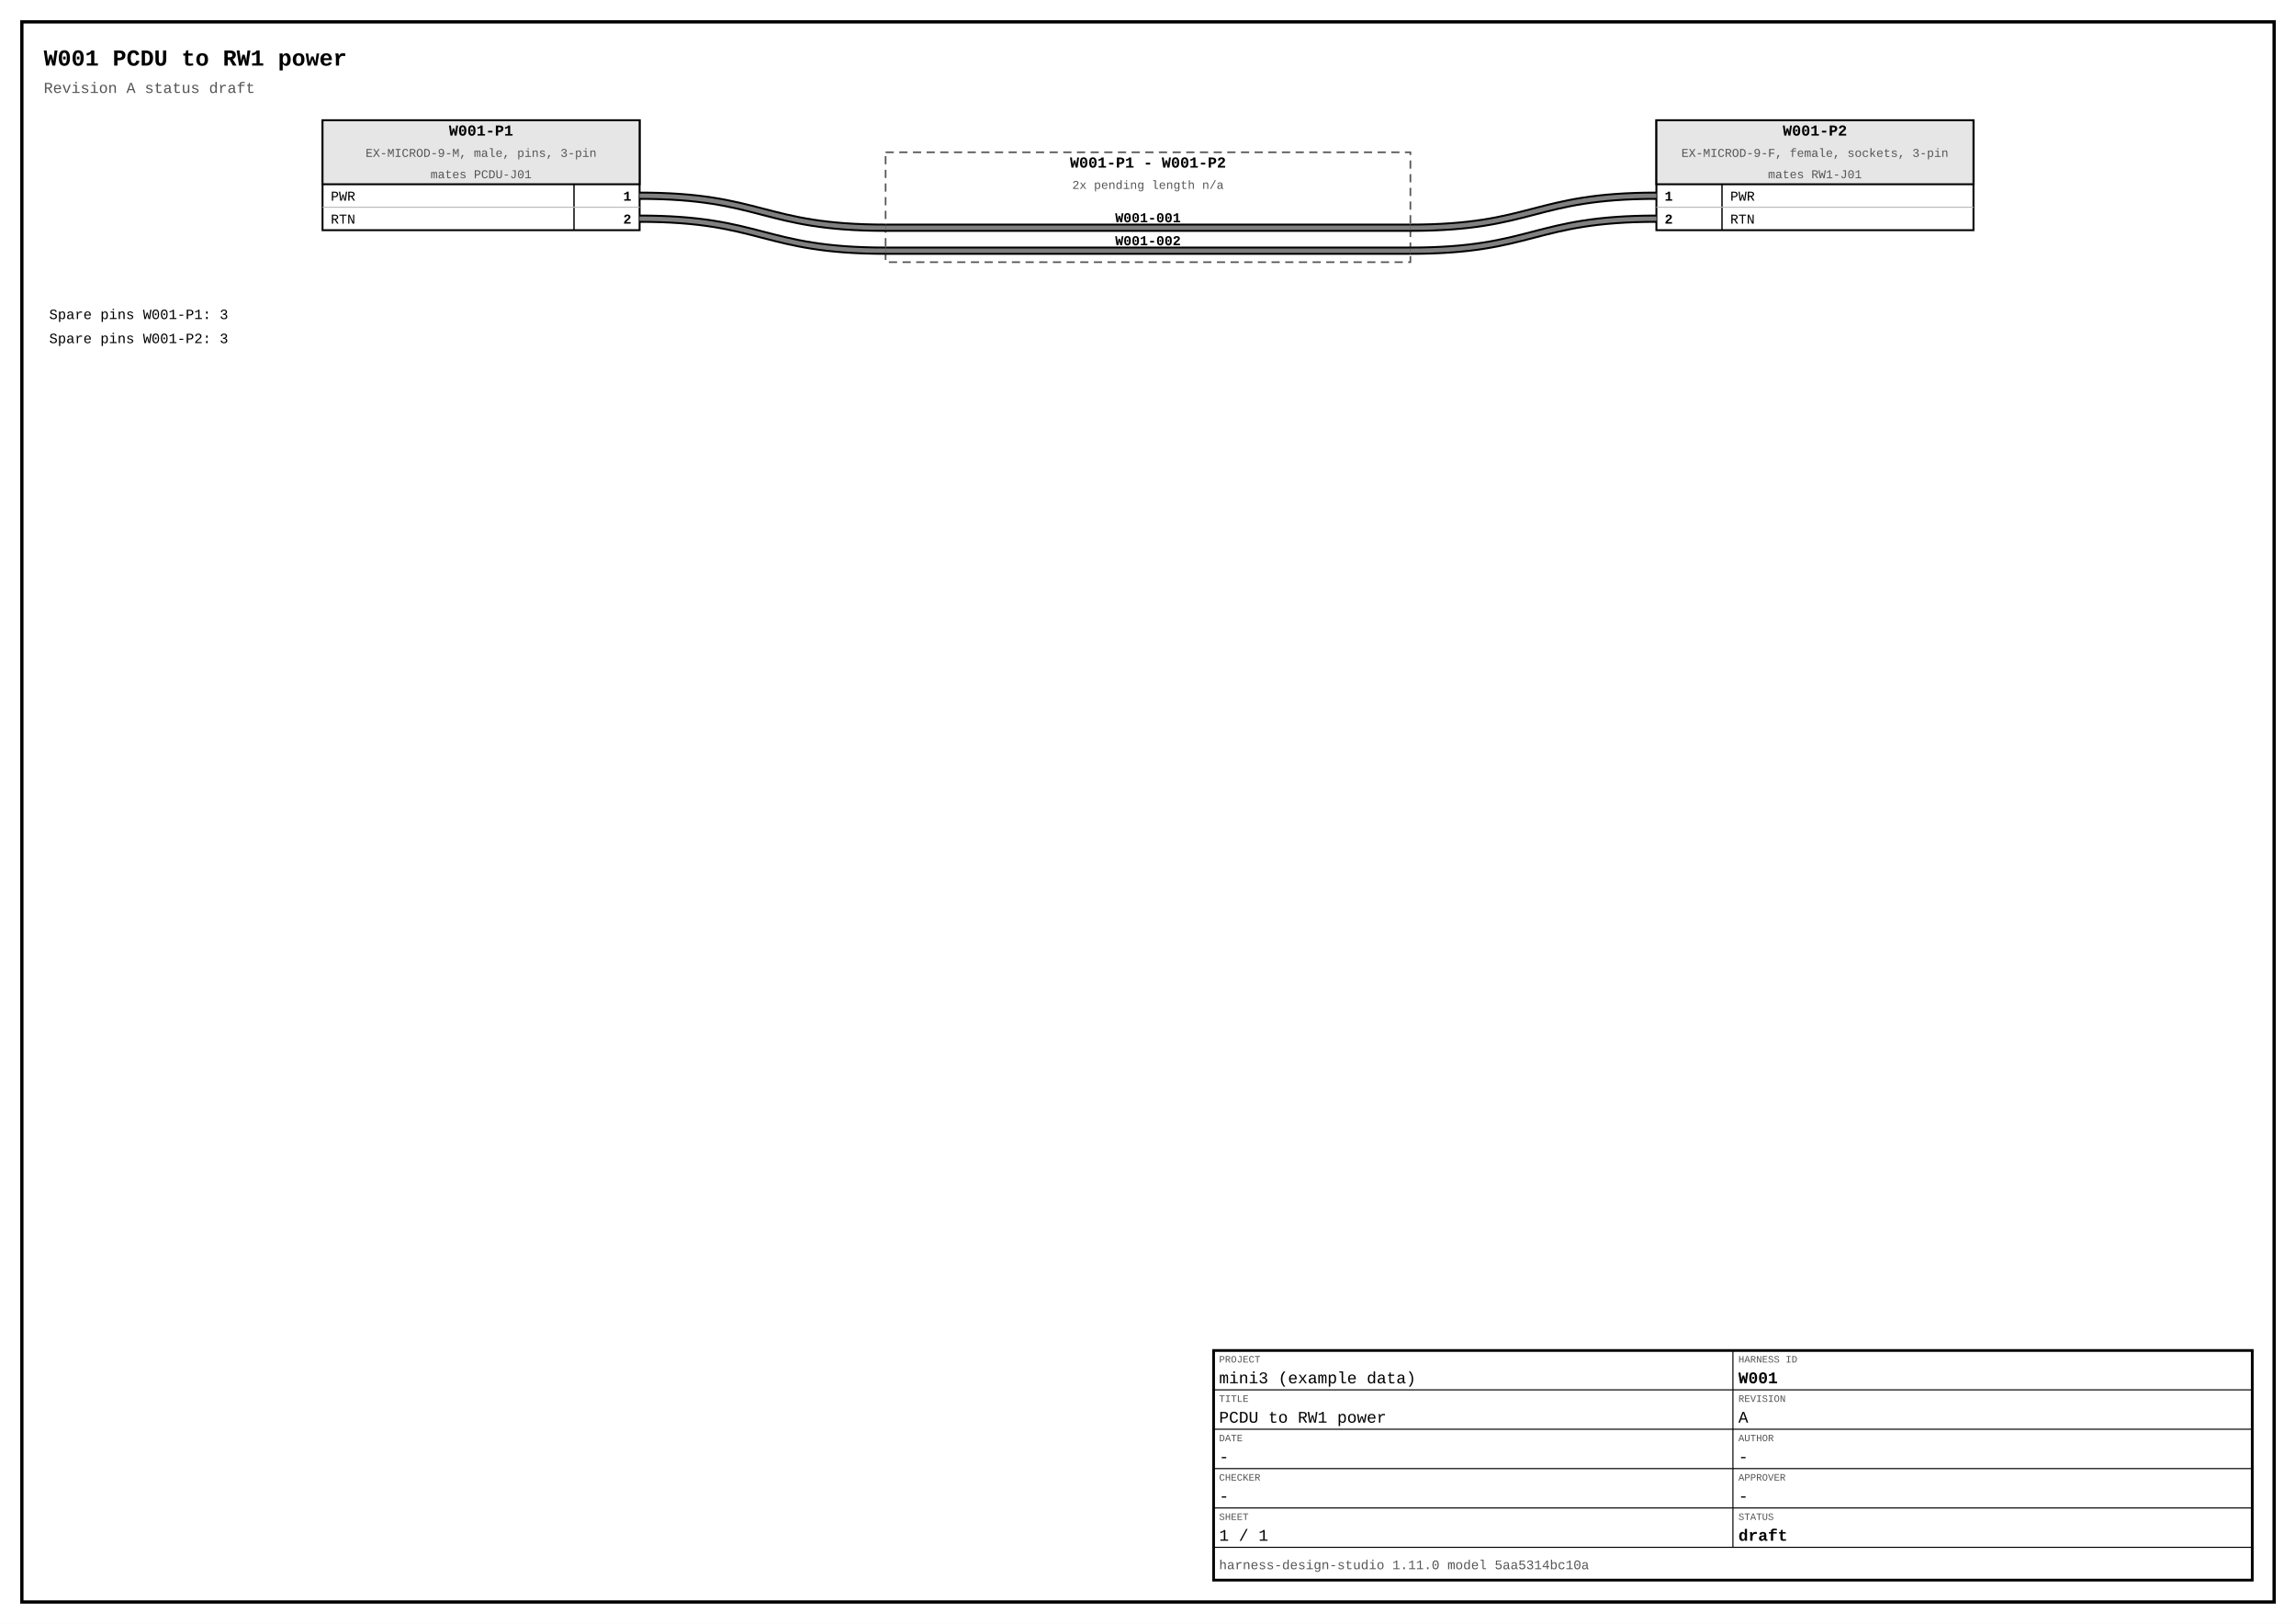
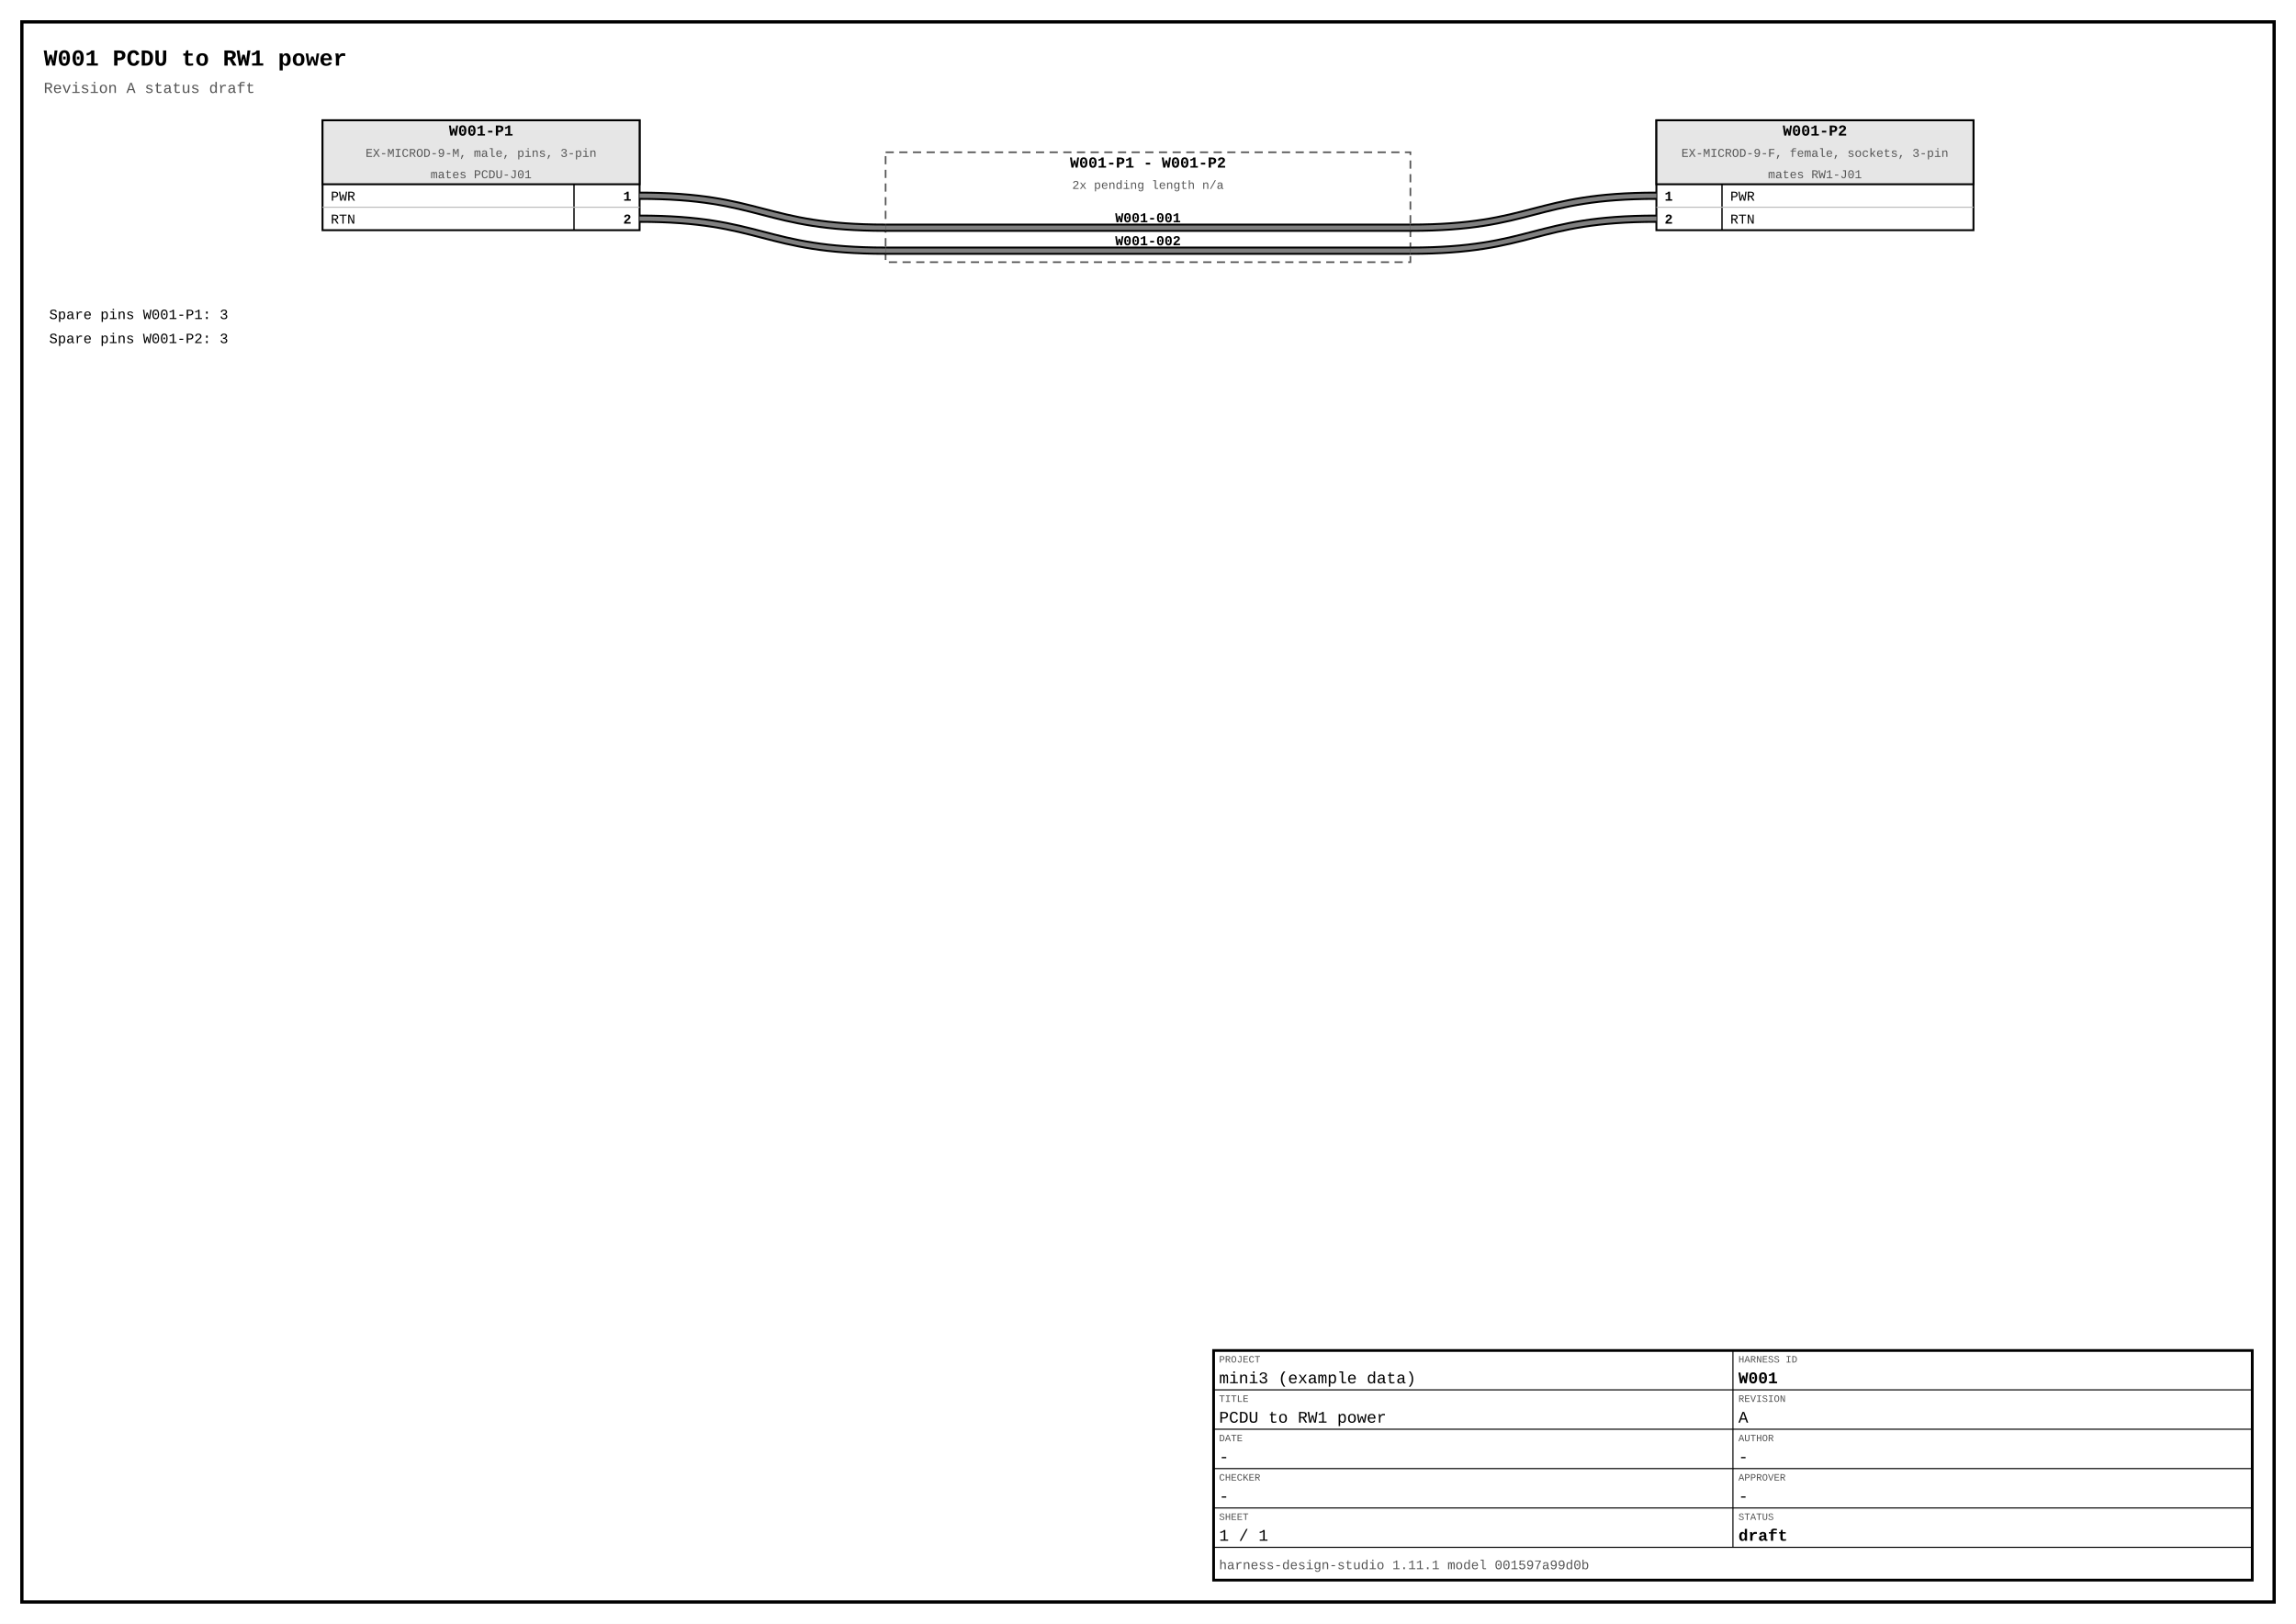
<svg xmlns="http://www.w3.org/2000/svg" width="420mm" height="297mm" viewBox="0 0 420 297" font-family="Courier New, Courier, monospace">
  <rect x="0" y="0" width="420" height="297" fill="#ffffff" />
  <rect x="4" y="4" width="412" height="289" fill="none" stroke="#000000" stroke-width="0.6" />
  <text x="8" y="12" font-size="4.2" font-weight="bold" text-anchor="start" fill="#000000">W001  PCDU to RW1 power</text>
  <text x="8" y="17" font-size="2.8" text-anchor="start" fill="#555555">Revision A  status draft</text>
  <rect x="59" y="22" width="58" height="20.1" fill="#ffffff" stroke="#000000" stroke-width="0.35" />
  <rect x="59" y="22" width="58" height="11.7" fill="#e6e6e6" stroke="#000000" stroke-width="0.35" />
  <text x="88" y="24.8" font-size="2.8" font-weight="bold" text-anchor="middle" fill="#000000">W001-P1</text>
  <text x="88" y="28.7" font-size="2.2" text-anchor="middle" fill="#555555">EX-MICROD-9-M, male, pins, 3-pin</text>
  <text x="88" y="32.6" font-size="2.2" text-anchor="middle" fill="#555555">mates PCDU-J01</text>
  <line x1="105" y1="33.7" x2="105" y2="42.1" stroke="#000000" stroke-width="0.25" />
  <line x1="59" y1="37.9" x2="117" y2="37.9" stroke="#bbbbbb" stroke-width="0.2" />
  <text x="60.5" y="36.7" font-size="2.5" text-anchor="start" fill="#000000" data-ref="sig/W001-P1/1">PWR</text>
  <text x="115.5" y="36.7" font-size="2.5" font-weight="bold" text-anchor="end" fill="#000000" data-ref="pin/W001-P1/1">1</text>
  <text x="60.5" y="40.9" font-size="2.5" text-anchor="start" fill="#000000" data-ref="sig/W001-P1/2">RTN</text>
  <text x="115.5" y="40.9" font-size="2.5" font-weight="bold" text-anchor="end" fill="#000000" data-ref="pin/W001-P1/2">2</text>
  <rect x="303" y="22" width="58" height="20.1" fill="#ffffff" stroke="#000000" stroke-width="0.35" />
  <rect x="303" y="22" width="58" height="11.7" fill="#e6e6e6" stroke="#000000" stroke-width="0.35" />
  <text x="332" y="24.8" font-size="2.8" font-weight="bold" text-anchor="middle" fill="#000000">W001-P2</text>
  <text x="332" y="28.7" font-size="2.2" text-anchor="middle" fill="#555555">EX-MICROD-9-F, female, sockets, 3-pin</text>
  <text x="332" y="32.6" font-size="2.2" text-anchor="middle" fill="#555555">mates RW1-J01</text>
  <line x1="315" y1="33.7" x2="315" y2="42.1" stroke="#000000" stroke-width="0.25" />
  <line x1="303" y1="37.9" x2="361" y2="37.9" stroke="#bbbbbb" stroke-width="0.2" />
  <text x="304.5" y="36.7" font-size="2.5" font-weight="bold" text-anchor="start" fill="#000000" data-ref="pin/W001-P2/1">1</text>
  <text x="316.5" y="36.7" font-size="2.5" text-anchor="start" fill="#000000" data-ref="sig/W001-P2/1">PWR</text>
  <text x="304.5" y="40.9" font-size="2.5" font-weight="bold" text-anchor="start" fill="#000000" data-ref="pin/W001-P2/2">2</text>
  <text x="316.5" y="40.9" font-size="2.5" text-anchor="start" fill="#000000" data-ref="sig/W001-P2/2">RTN</text>
  <rect x="162" y="27.85" width="96" height="20.1" fill="none" stroke="#555555" stroke-width="0.3" stroke-dasharray="1.5 1" />
  <text x="210" y="30.65" font-size="2.8" font-weight="bold" text-anchor="middle" fill="#000000">W001-P1 - W001-P2</text>
  <text x="210" y="34.55" font-size="2.2" text-anchor="middle" fill="#555555">2x  pending  length n/a</text>
  <path d="M 117 35.8 C 139.5 35.8 139.5 41.65 162 41.65" fill="none" stroke="#000000" stroke-width="1.5" />
  <line x1="162" y1="41.65" x2="258" y2="41.65" stroke="#000000" stroke-width="1.5" />
  <path d="M 258 41.65 C 280.5 41.65 280.5 35.8 303 35.8" fill="none" stroke="#000000" stroke-width="1.5" />
  <path d="M 117 35.8 C 139.5 35.8 139.5 41.65 162 41.65" fill="none" stroke="#808080" stroke-width="0.8" />
  <line x1="162" y1="41.65" x2="258" y2="41.65" stroke="#808080" stroke-width="0.8" />
  <path d="M 258 41.65 C 280.5 41.65 280.5 35.8 303 35.8" fill="none" stroke="#808080" stroke-width="0.8" />
  <text x="210" y="40.65" font-size="2.5" font-weight="bold" text-anchor="middle" fill="#000000">W001-001</text>
  <path d="M 117 40 C 139.5 40 139.5 45.85 162 45.85" fill="none" stroke="#000000" stroke-width="1.5" />
  <line x1="162" y1="45.85" x2="258" y2="45.85" stroke="#000000" stroke-width="1.5" />
  <path d="M 258 45.85 C 280.5 45.85 280.5 40 303 40" fill="none" stroke="#000000" stroke-width="1.5" />
  <path d="M 117 40 C 139.5 40 139.5 45.85 162 45.85" fill="none" stroke="#808080" stroke-width="0.8" />
  <line x1="162" y1="45.85" x2="258" y2="45.85" stroke="#808080" stroke-width="0.8" />
  <path d="M 258 45.85 C 280.5 45.85 280.5 40 303 40" fill="none" stroke="#808080" stroke-width="0.8" />
  <text x="210" y="44.85" font-size="2.5" font-weight="bold" text-anchor="middle" fill="#000000">W001-002</text>
  <text x="9" y="58.35" font-size="2.6" text-anchor="start" fill="#000000">Spare pins W001-P1: 3</text>
  <text x="9" y="62.75" font-size="2.6" text-anchor="start" fill="#000000">Spare pins W001-P2: 3</text>
  <rect x="222" y="247" width="190" height="42" fill="none" stroke="#000000" stroke-width="0.5" />
  <line x1="222" y1="247" x2="317" y2="247" stroke="#000000" stroke-width="0.2" />
  <text x="223" y="249.2" font-size="1.8" text-anchor="start" fill="#555555">PROJECT</text>
  <text x="223" y="253" font-size="3" text-anchor="start" fill="#000000">mini3 (example data)</text>
  <line x1="317" y1="247" x2="412" y2="247" stroke="#000000" stroke-width="0.2" />
  <text x="318" y="249.2" font-size="1.8" text-anchor="start" fill="#555555">HARNESS ID</text>
  <text x="318" y="253" font-size="3" font-weight="bold" text-anchor="start" fill="#000000">W001</text>
  <line x1="222" y1="254.2" x2="317" y2="254.2" stroke="#000000" stroke-width="0.2" />
  <text x="223" y="256.4" font-size="1.8" text-anchor="start" fill="#555555">TITLE</text>
  <text x="223" y="260.2" font-size="3" text-anchor="start" fill="#000000">PCDU to RW1 power</text>
  <line x1="317" y1="254.2" x2="412" y2="254.2" stroke="#000000" stroke-width="0.2" />
  <text x="318" y="256.4" font-size="1.8" text-anchor="start" fill="#555555">REVISION</text>
  <text x="318" y="260.2" font-size="3" text-anchor="start" fill="#000000">A</text>
  <line x1="222" y1="261.4" x2="317" y2="261.4" stroke="#000000" stroke-width="0.2" />
  <text x="223" y="263.6" font-size="1.8" text-anchor="start" fill="#555555">DATE</text>
  <text x="223" y="267.4" font-size="3" text-anchor="start" fill="#000000">-</text>
  <line x1="317" y1="261.4" x2="412" y2="261.4" stroke="#000000" stroke-width="0.2" />
  <text x="318" y="263.6" font-size="1.8" text-anchor="start" fill="#555555">AUTHOR</text>
  <text x="318" y="267.4" font-size="3" text-anchor="start" fill="#000000">-</text>
  <line x1="222" y1="268.6" x2="317" y2="268.6" stroke="#000000" stroke-width="0.2" />
  <text x="223" y="270.8" font-size="1.8" text-anchor="start" fill="#555555">CHECKER</text>
  <text x="223" y="274.6" font-size="3" text-anchor="start" fill="#000000">-</text>
  <line x1="317" y1="268.6" x2="412" y2="268.6" stroke="#000000" stroke-width="0.2" />
  <text x="318" y="270.8" font-size="1.8" text-anchor="start" fill="#555555">APPROVER</text>
  <text x="318" y="274.6" font-size="3" text-anchor="start" fill="#000000">-</text>
  <line x1="222" y1="275.8" x2="317" y2="275.8" stroke="#000000" stroke-width="0.2" />
  <text x="223" y="278" font-size="1.8" text-anchor="start" fill="#555555">SHEET</text>
  <text x="223" y="281.8" font-size="3" text-anchor="start" fill="#000000">1 / 1</text>
  <line x1="317" y1="275.8" x2="412" y2="275.8" stroke="#000000" stroke-width="0.2" />
  <text x="318" y="278" font-size="1.8" text-anchor="start" fill="#555555">STATUS</text>
  <text x="318" y="281.8" font-size="3" font-weight="bold" text-anchor="start" fill="#000000">draft</text>
  <line x1="317" y1="247" x2="317" y2="283" stroke="#000000" stroke-width="0.2" />
  <line x1="222" y1="283" x2="412" y2="283" stroke="#000000" stroke-width="0.2" />
-   <text x="223" y="287" font-size="2.4" text-anchor="start" fill="#555555">harness-design-studio 1.11.0 model 5aa5314bc10a</text>
+   <text x="223" y="287" font-size="2.4" text-anchor="start" fill="#555555">harness-design-studio 1.11.1 model 001597a99d0b</text>
</svg>
